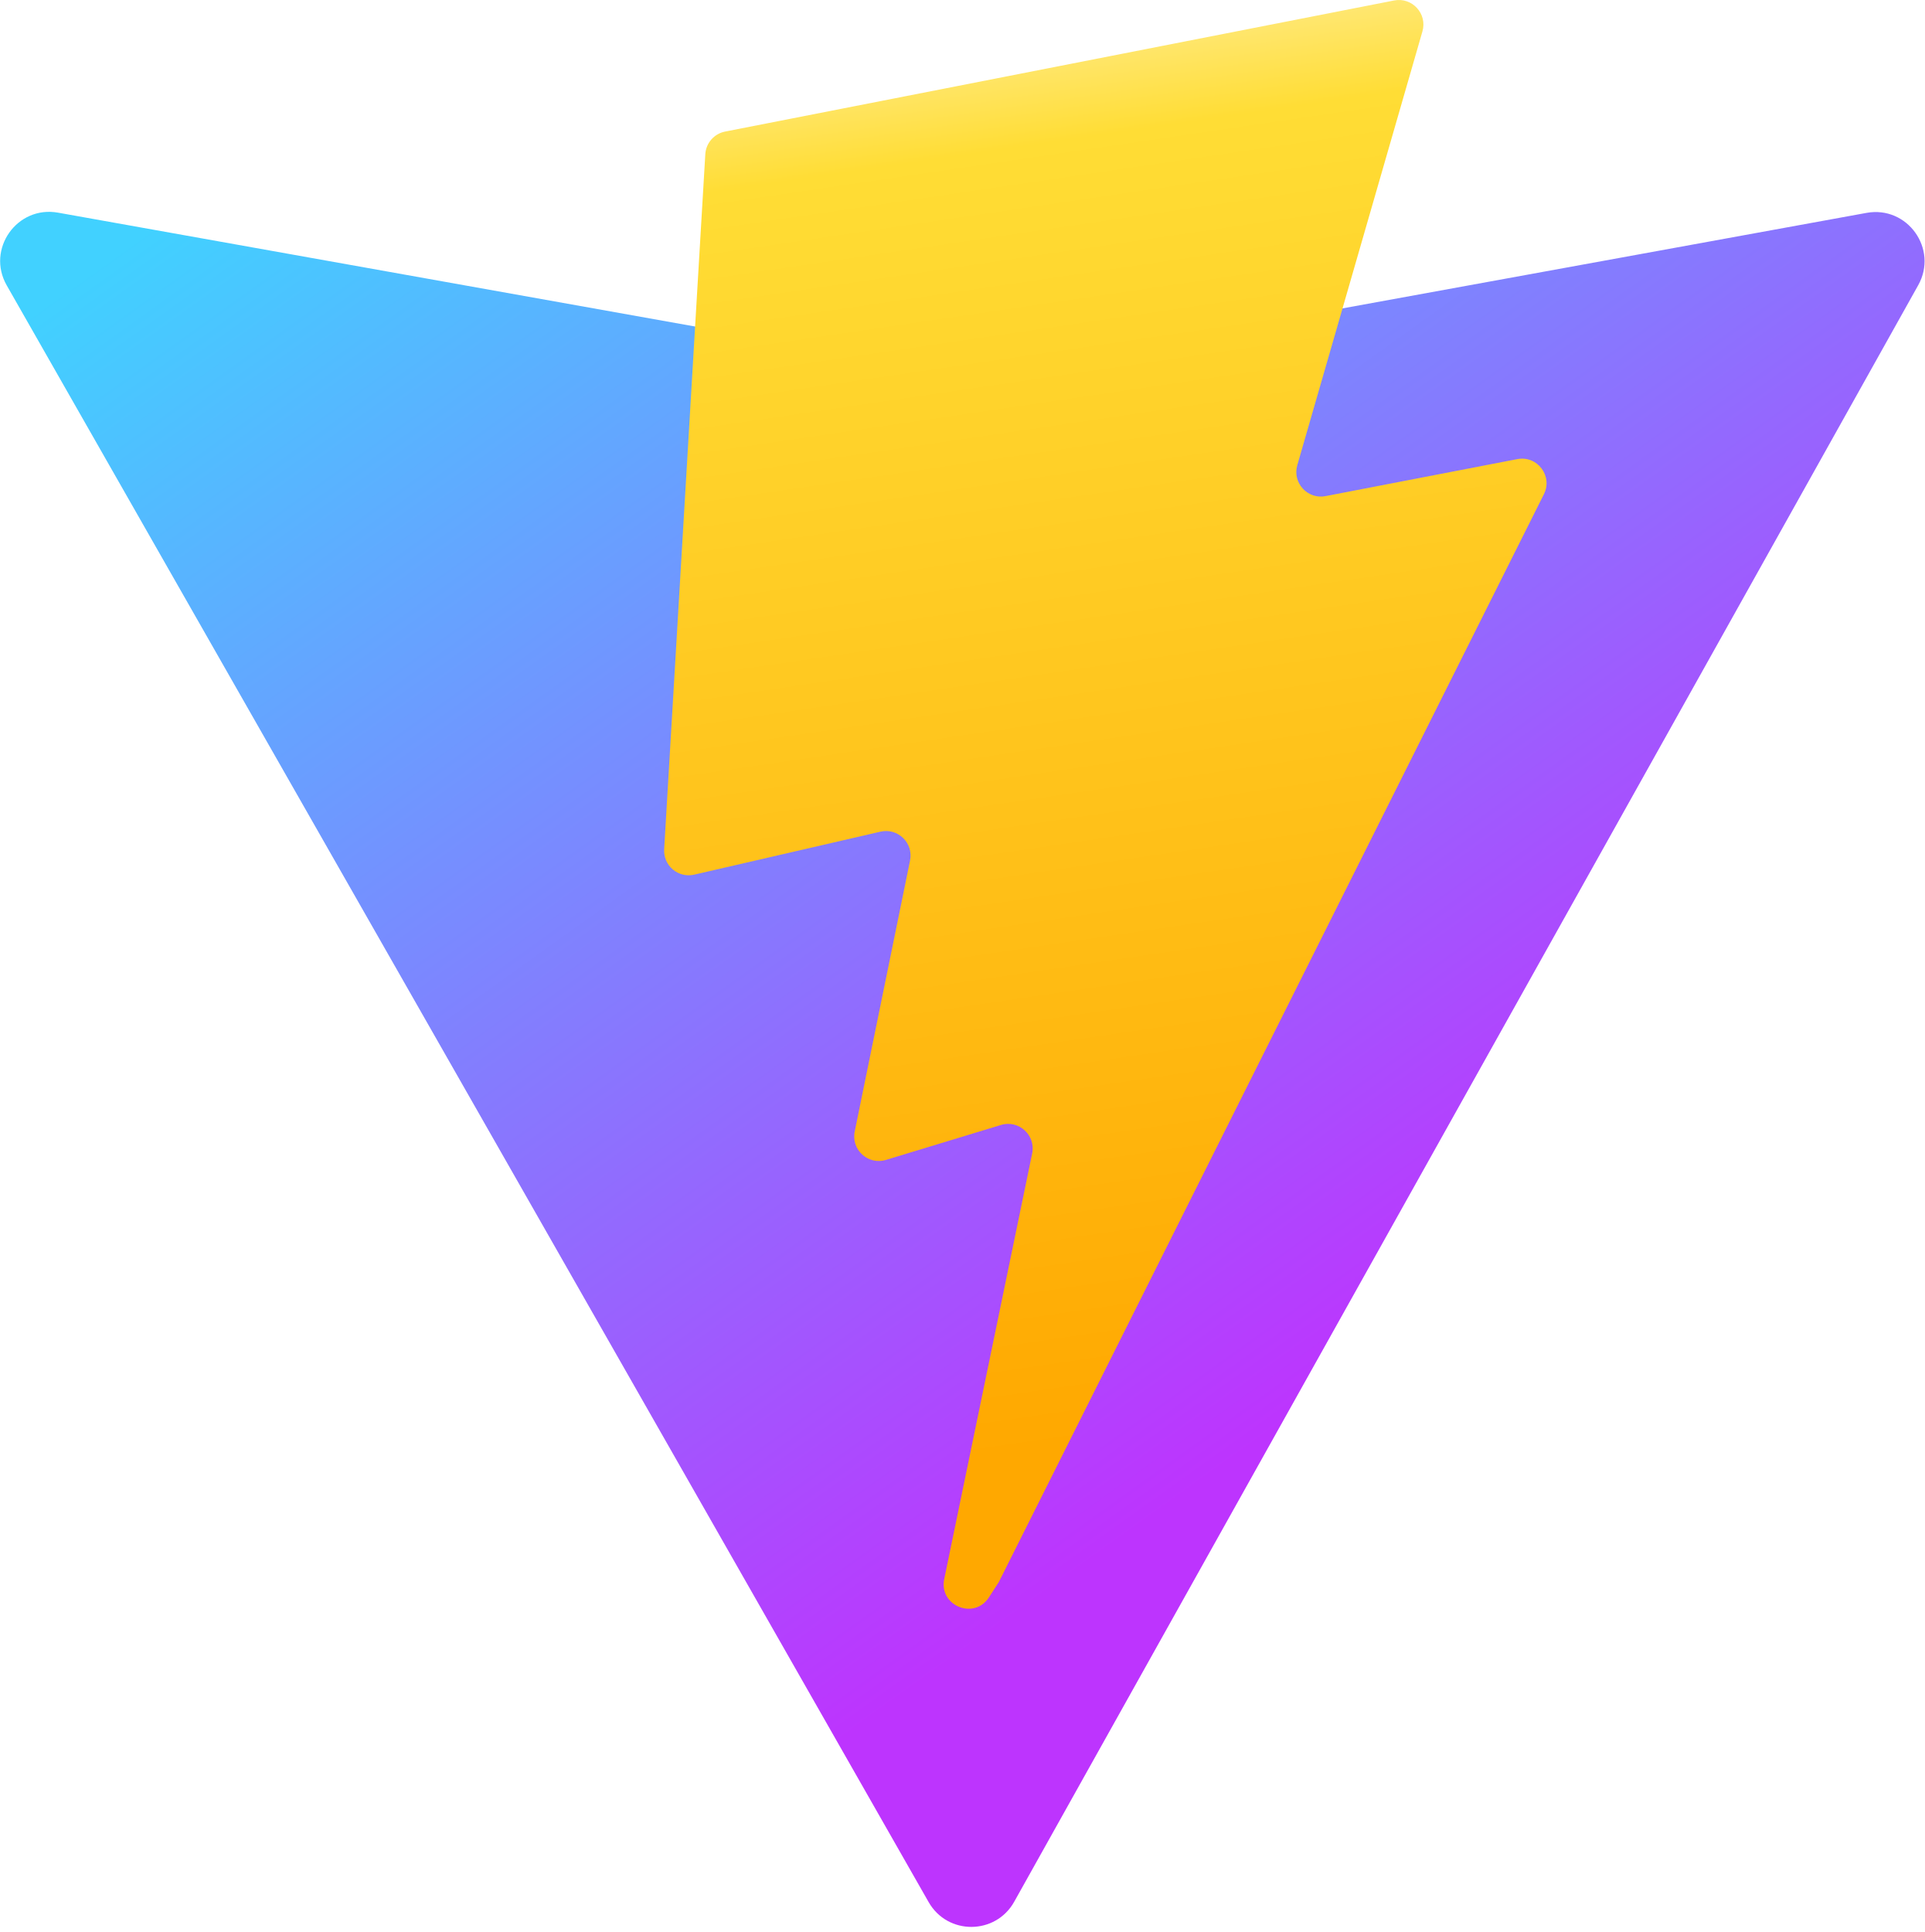
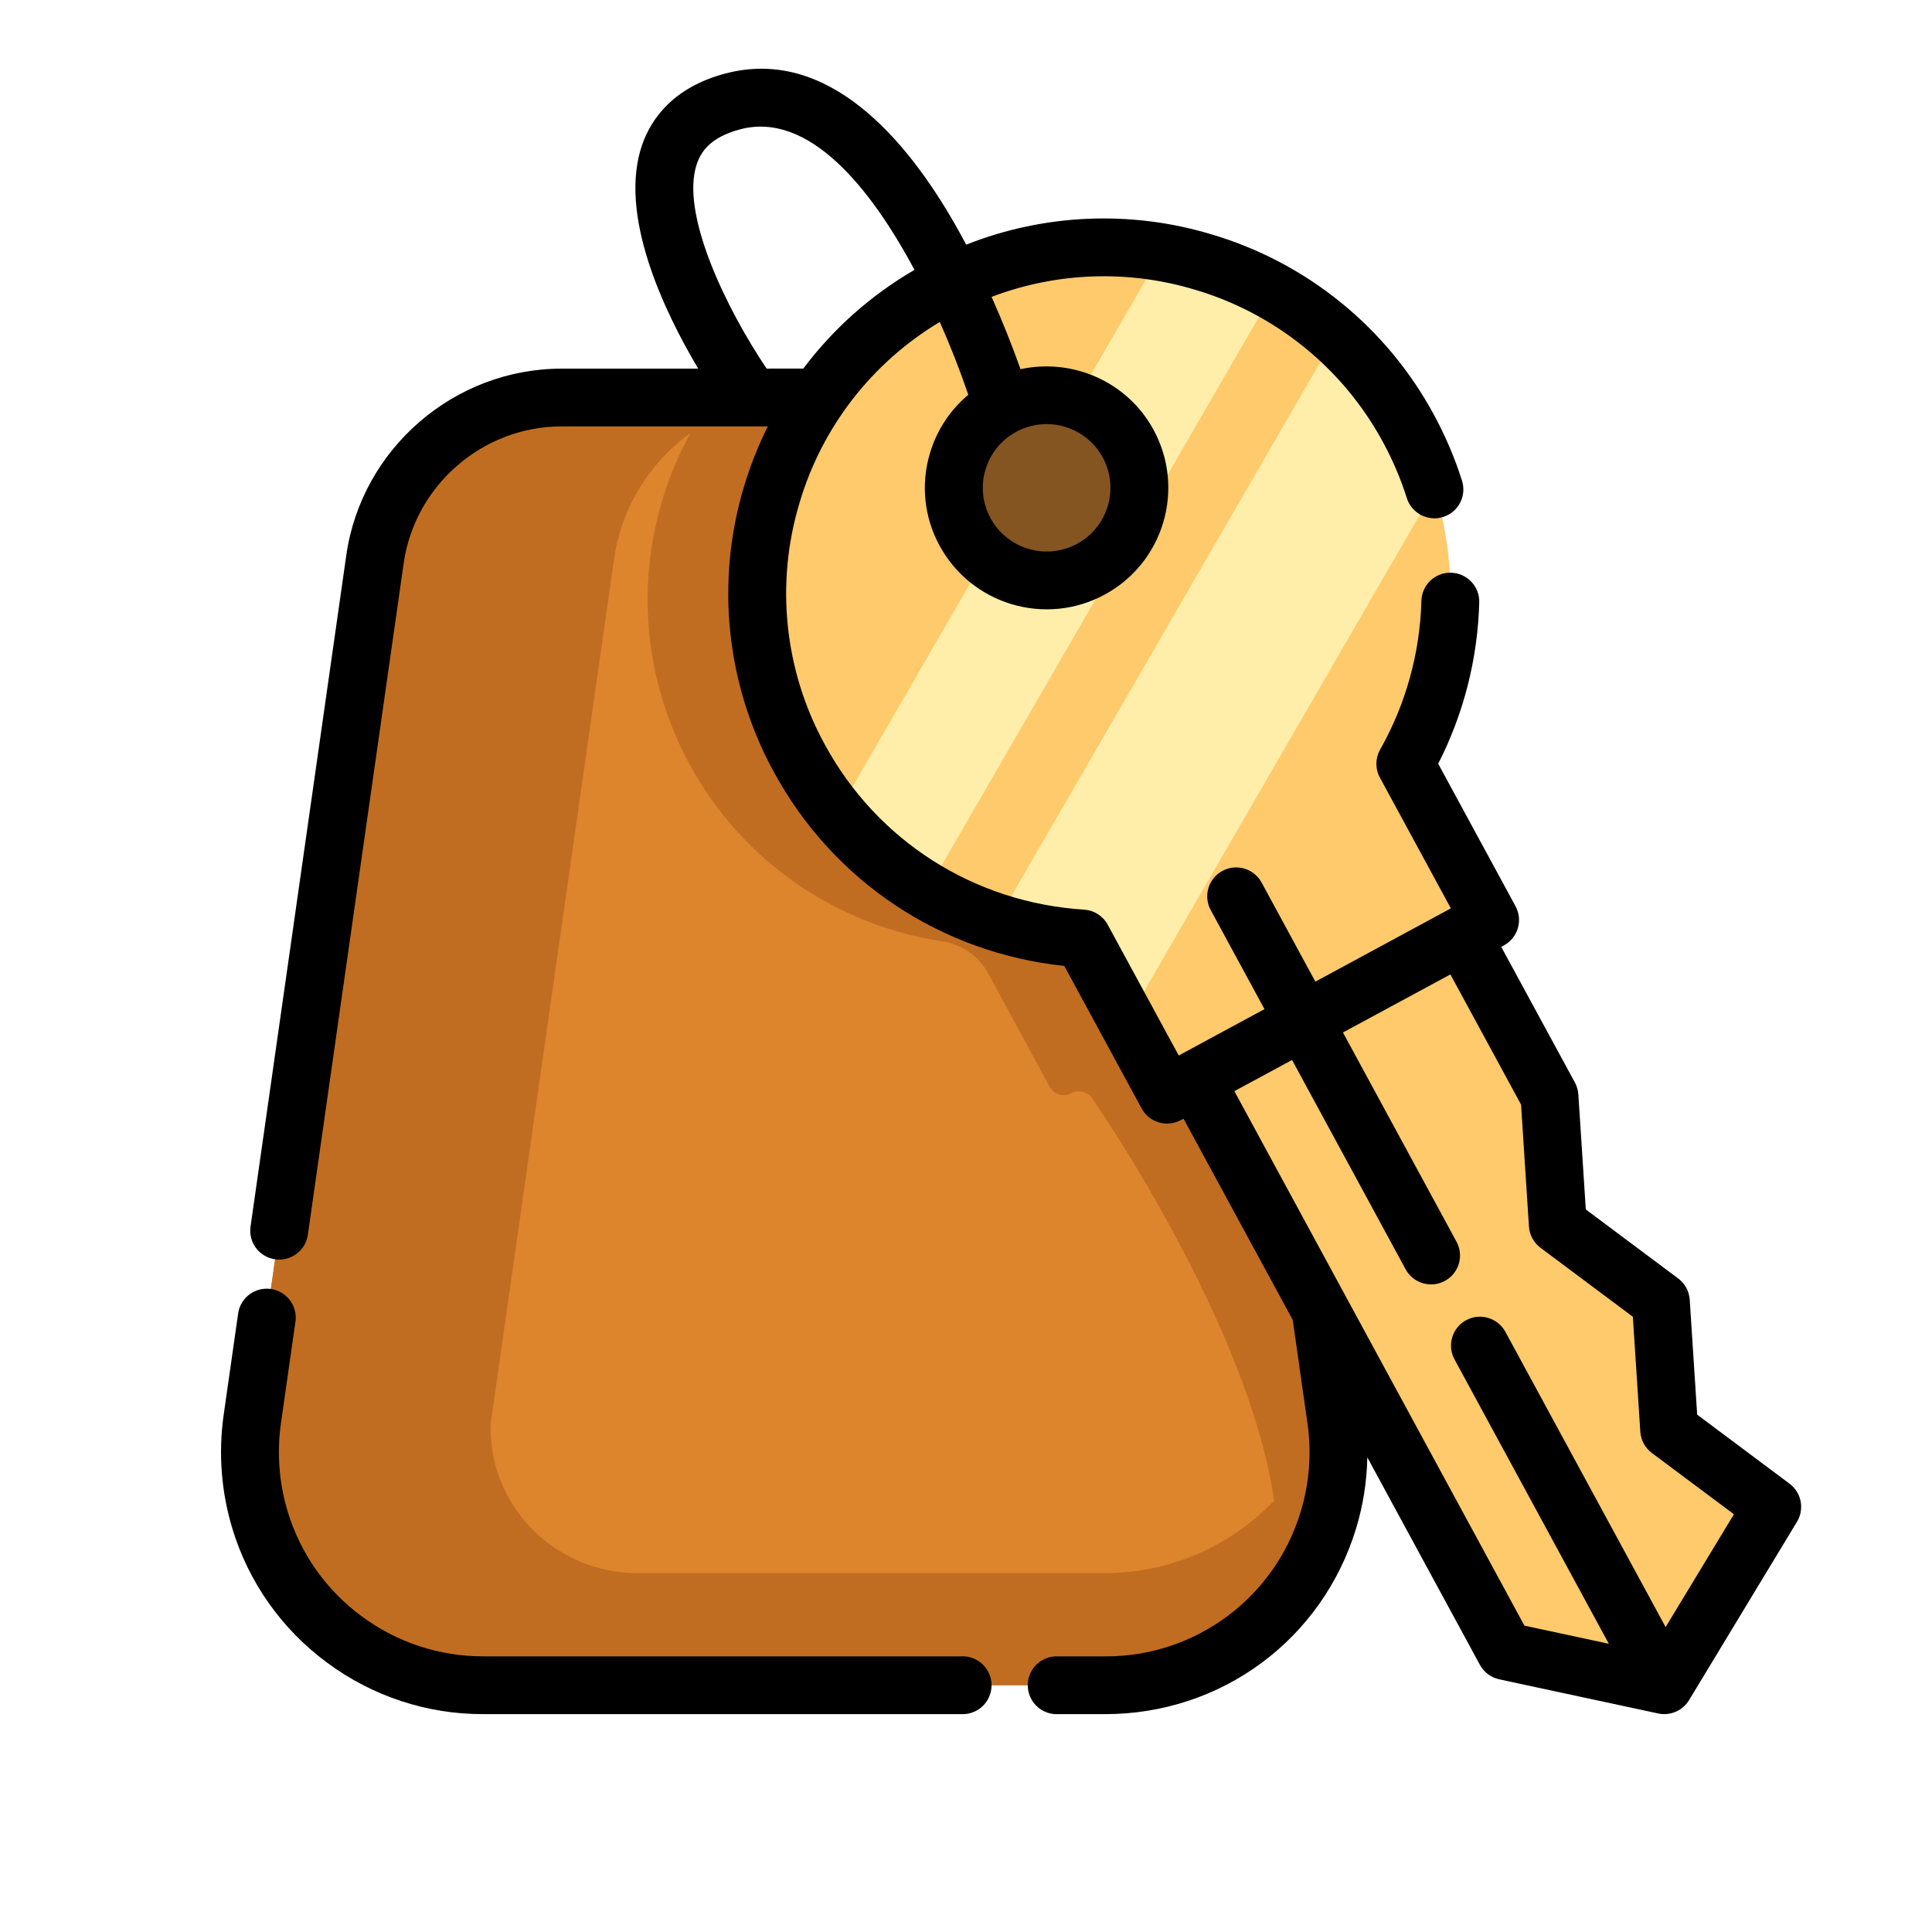
- <svg xmlns="http://www.w3.org/2000/svg" aria-hidden="true" role="img" class="iconify iconify--logos" width="31.88" height="32" preserveAspectRatio="xMidYMid meet" viewBox="0 0 256 257">
-   <defs>
-     <linearGradient id="IconifyId1813088fe1fbc01fb466" x1="-.828%" x2="57.636%" y1="7.652%" y2="78.411%">
-       <stop offset="0%" stop-color="#41D1FF" />
-       <stop offset="100%" stop-color="#BD34FE" />
-     </linearGradient>
-     <linearGradient id="IconifyId1813088fe1fbc01fb467" x1="43.376%" x2="50.316%" y1="2.242%" y2="89.03%">
-       <stop offset="0%" stop-color="#FFEA83" />
-       <stop offset="8.333%" stop-color="#FFDD35" />
-       <stop offset="100%" stop-color="#FFA800" />
-     </linearGradient>
-   </defs>
-   <path fill="url(#IconifyId1813088fe1fbc01fb466)" d="M255.153 37.938L134.897 252.976c-2.483 4.44-8.862 4.466-11.382.048L.875 37.958c-2.746-4.814 1.371-10.646 6.827-9.67l120.385 21.517a6.537 6.537 0 0 0 2.322-.004l117.867-21.483c5.438-.991 9.574 4.796 6.877 9.62Z" />
-   <path fill="url(#IconifyId1813088fe1fbc01fb467)" d="M185.432.063L96.44 17.501a3.268 3.268 0 0 0-2.634 3.014l-5.474 92.456a3.268 3.268 0 0 0 3.997 3.378l24.777-5.718c2.318-.535 4.413 1.507 3.936 3.838l-7.361 36.047c-.495 2.426 1.782 4.5 4.151 3.78l15.304-4.649c2.372-.72 4.652 1.36 4.15 3.788l-11.698 56.621c-.732 3.542 3.979 5.473 5.943 2.437l1.313-2.028l72.516-144.72c1.215-2.423-.88-5.186-3.54-4.672l-25.505 4.922c-2.396.462-4.435-1.77-3.759-4.114l16.646-57.705c.677-2.35-1.37-4.583-3.769-4.113Z" />
+ <svg xmlns="http://www.w3.org/2000/svg" width="800px" height="800px" viewBox="0 0 1024 1024" class="icon" version="1.1">
+   <path d="M709.404 769.707c0 12.151-1.798 24.269-5.359 35.942-0.444 1.479-0.933 2.947-1.422 4.415a123.733 123.733 0 0 1-116.929 83.149H256.171a123.676 123.676 0 0 1-118.352-87.563 123.472 123.472 0 0 1-4.119-53.328l65.081-455.999a99.886 99.886 0 0 1 98.93-85.663h135.976L699.961 694.704v0.023l8.215 57.606c0.796 5.757 1.229 11.583 1.229 17.374z" fill="#DD852C" />
+   <path d="M708.176 752.333l-2.025-14.063a113.095 113.095 0 0 1-3.538 12.334 123.745 123.745 0 0 1-116.929 83.16H337.863c-41.961 0-76.902-33.178-77.778-75.048a40.243 40.243 0 0 1 0.296-6.383l65.081-455.987a99.886 99.886 0 0 1 98.93-85.663H297.711a99.874 99.874 0 0 0-98.93 85.663L133.689 752.333a123.449 123.449 0 0 0 48.811 116.611 123.676 123.676 0 0 0 73.66 24.28h329.523a123.711 123.711 0 0 0 118.352-87.563 123.574 123.574 0 0 0 4.142-53.328z" fill="#C16D21" />
+   <path d="M709.404 769.707c0 12.151-1.798 24.269-5.359 35.942-0.444 1.479-34.441 54.773-34.441 54.773 39.799-90.726-90.271-277.572-90.271-277.572a8.488 8.488 0 0 0-11.48-3.402 8.488 8.488 0 0 1-11.492-3.425l-32.631-60.154a33.36 33.36 0 0 0-24.428-16.953c-54.898-8.385-105.37-41.381-133.86-93.889-34.645-63.841-27.42-139.139 12.39-194.367h55.842L699.961 694.693v0.023l8.226 57.606c0.785 5.769 1.217 11.594 1.217 17.385z" fill="#C16D21" />
+   <path d="M939.315 798.652l-57.219 94.549-84.241-18.102-164.409-302.933-14.894 8.044-21.208-39.105-23.7-43.691a184.718 184.718 0 0 1-82.33-25.316 181.931 181.931 0 0 1-47.764-40.767 183.285 183.285 0 0 1-19.957-29.559c-48.31-89.02-15.155-200.272 74.024-248.468a183.216 183.216 0 0 1 118.09-19.57 184.616 184.616 0 0 1 92.103 44.294 182.955 182.955 0 0 1 38.787 49.152c5.678 10.468 10.24 21.254 13.71 32.21a183.25 183.25 0 0 1-15.44 145.465l44.919 82.796-14.894 8.044 46.364 85.436 4.403 67.959 54.602 40.801 4.426 67.937 54.625 40.823z" fill="#FFCA6C" />
+   <path d="M674.987 154.613L491.315 472.098a182.147 182.147 0 0 1-47.764-40.767L615.708 133.723c20.753 3.516 40.846 10.581 59.278 20.89zM760.309 259.391l-162.964 281.714-23.7-43.691a184.718 184.718 0 0 1-45.557-8.715L707.812 178.028a182.955 182.955 0 0 1 38.787 49.152c5.678 10.479 10.251 21.254 13.71 32.21z" fill="#FFEEA9" />
+   <path d="M505.583 258.549a49.163 49.072 0 1 0 98.327 0 49.163 49.072 0 1 0-98.327 0Z" fill="#845521" />
+   <path d="M509.622 877.898H256.171a107.634 107.634 0 0 1-64.523-21.276 107.463 107.463 0 0 1-39.151-55.421 108.658 108.658 0 0 1-3.607-46.706l7.805-54.693a15.36 15.36 0 0 0-30.379-4.312l-7.805 54.704a139.856 139.856 0 0 0 4.631 59.938 137.853 137.853 0 0 0 50.233 71.111 138.24 138.24 0 0 0 82.796 27.284h253.451a15.326 15.326 0 1 0 0-30.629z" fill="" />
+   <path d="M948.497 786.386L899.538 749.796l-3.948-60.917a15.292 15.292 0 0 0-6.11-11.264l-48.97-36.58-3.948-60.917a15.588 15.588 0 0 0-1.809-6.315l-39.071-71.953 1.399-0.762c7.452-4.028 10.217-13.312 6.19-20.753l-40.994-75.537a199.748 199.748 0 0 0 21.754-85.55 15.303 15.303 0 0 0-14.928-15.69 15.269 15.269 0 0 0-15.735 14.916 169.404 169.404 0 0 1-21.868 78.825 15.269 15.269 0 0 0-0.137 14.825l37.626 69.325-71.817 38.832-28.49-52.508a15.36 15.36 0 0 0-20.799-6.167 15.303 15.303 0 0 0-6.178 20.753l28.49 52.508-44.032 23.802h-0.023l-0.011 0.011-1.377 0.762-37.638-69.325a15.349 15.349 0 0 0-12.527-7.987c-58.334-3.698-109.75-36.466-137.512-87.654a166.616 166.616 0 0 1-13.335-127.886 166.798 166.798 0 0 1 74.365-95.937 466.159 466.159 0 0 1 15.121 38.593 63.977 63.977 0 0 0-20.332 30.959 63.852 63.852 0 0 0 5.109 49.015 64.58 64.58 0 0 0 87.461 25.953 64.398 64.398 0 0 0 25.998-87.279c-13.983-25.793-43.201-38.195-70.565-32.21a534.699 534.699 0 0 0-15.337-38.332 167.276 167.276 0 0 1 107.486-3.891 167.196 167.196 0 0 1 100.045 81.021 168.619 168.619 0 0 1 12.561 29.537 15.36 15.36 0 0 0 19.251 9.99 15.303 15.303 0 0 0 10.001-19.206 199.976 199.976 0 0 0-14.848-34.896 197.678 197.678 0 0 0-118.272-95.79 197.916 197.916 0 0 0-129.684 5.564 337.579 337.579 0 0 0-6.235-11.321c-25.316-44.146-66.901-93.764-121.367-79.406-27.932 7.361-39.322 24.326-43.952 37.251-13.312 37.194 11.469 88.826 29.514 119.182h-72.385c-56.991 0-106.052 42.473-114.119 98.816L132.79 650.138a15.292 15.292 0 0 0 15.212 17.465c7.509 0 14.074-5.507 15.167-13.141l50.79-355.942c5.916-41.347 41.927-72.522 83.752-72.522h109.238a201.557 201.557 0 0 0-12.607 31.881 196.961 196.961 0 0 0 15.77 151.199c31.471 57.993 88.599 95.983 153.975 102.889l40.994 75.526a15.337 15.337 0 0 0 20.799 6.167l1.399-0.751 57.89 106.655 7.828 54.898a108.271 108.271 0 0 1-3.595 46.74 107.77 107.77 0 0 1-103.686 76.709h-24.929a15.326 15.326 0 1 0 0 30.618h24.929c61.645 0 115.098-39.549 133.04-98.406a138.468 138.468 0 0 0 5.951-37.683l59.676 109.966c2.139 3.937 5.882 6.736 10.251 7.669l84.241 18.102a15.36 15.36 0 0 0 16.35-7.054l57.219-94.561a15.303 15.303 0 0 0-3.948-20.173zM584.499 242.472a33.792 33.792 0 0 1-13.631 45.773 33.906 33.906 0 0 1-45.864-13.608 33.417 33.417 0 0 1-2.685-25.702 33.564 33.564 0 0 1 16.327-20.07 33.872 33.872 0 0 1 45.852 13.608z m-178.165-47.104c-20.799-30.8-46.319-82.489-36.853-108.897 2.025-5.643 6.599-13.642 22.892-17.943 36.215-9.535 68.961 30.766 92.319 74.513a197.712 197.712 0 0 0-58.926 52.315l-19.433 0.011z m476.479 667.022l-84.924-156.479a15.36 15.36 0 0 0-20.799-6.178 15.303 15.303 0 0 0-6.178 20.753l81.795 150.744-44.737-9.614L654.245 578.332l30.572-16.521 60.188 110.933a15.36 15.36 0 0 0 20.81 6.167c7.441-4.028 10.217-13.312 6.178-20.753l-60.2-110.922 56.946-30.777 37.456 69.006 4.176 64.603c0.284 4.471 2.537 8.579 6.11 11.264l48.97 36.58 3.948 60.917c0.284 4.471 2.537 8.59 6.11 11.264l43.509 32.506-36.204 59.79z" fill="" />
</svg>
